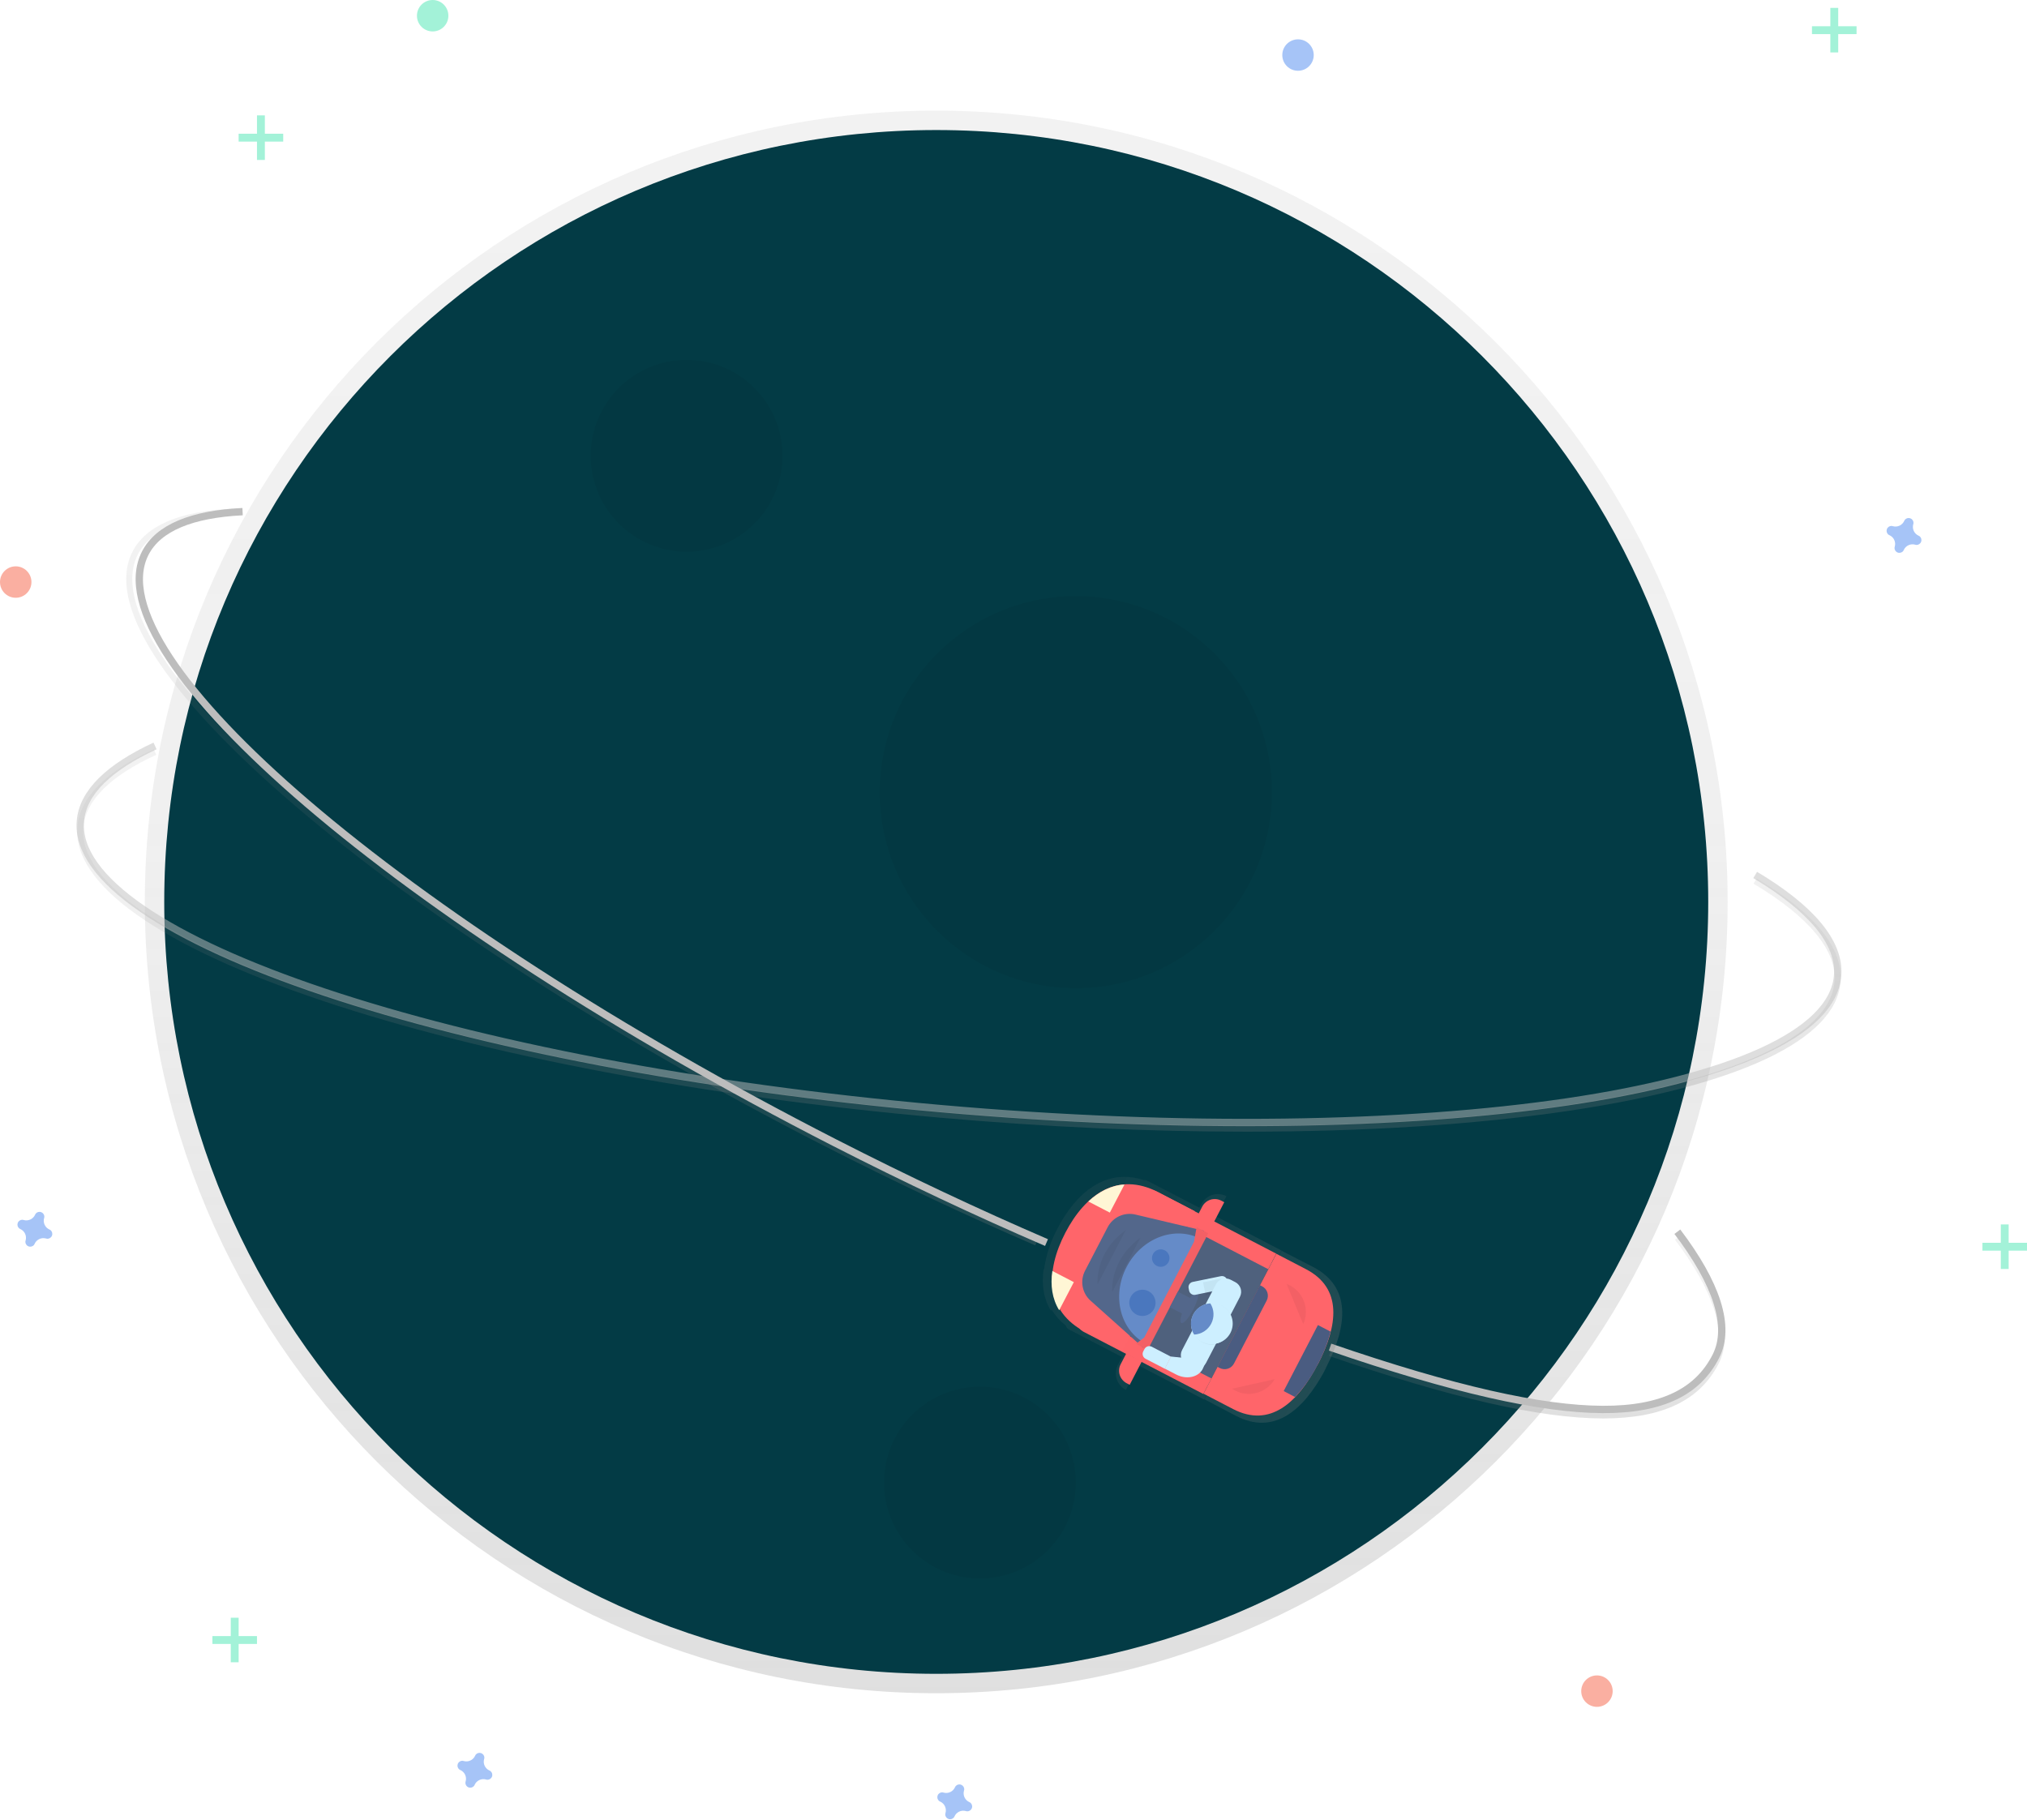
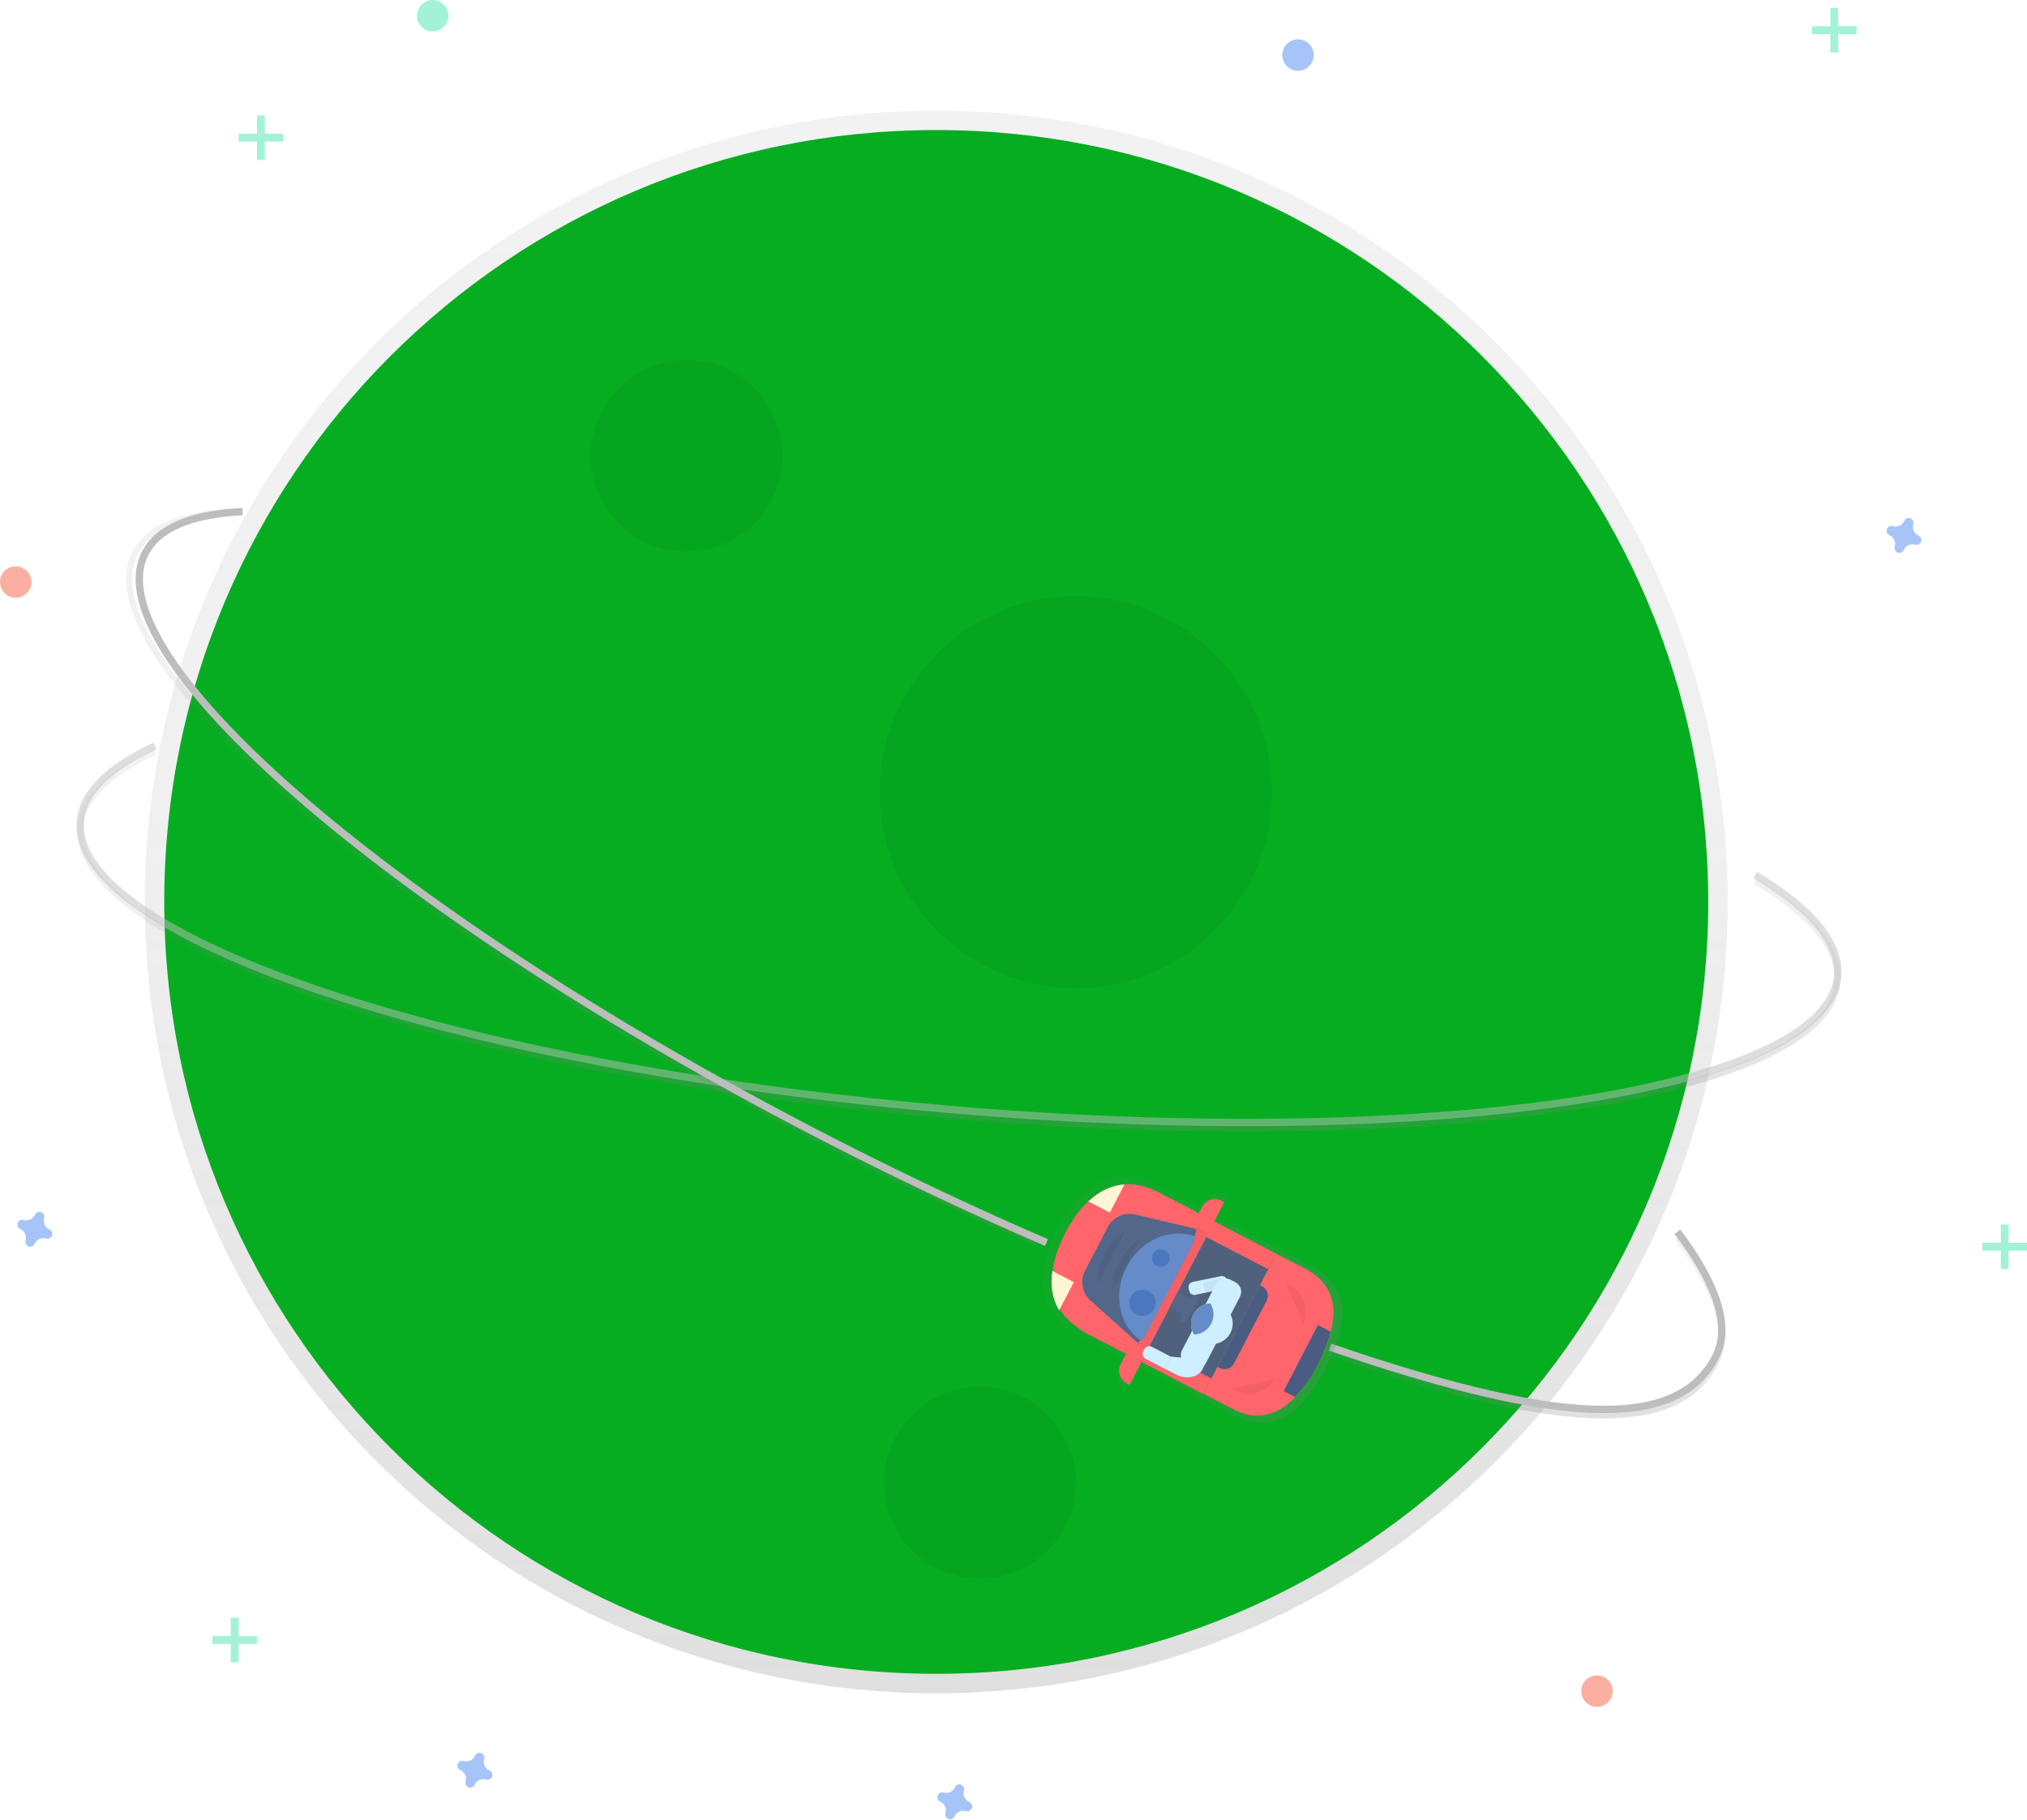
<svg xmlns="http://www.w3.org/2000/svg" xmlns:xlink="http://www.w3.org/1999/xlink" data-name="Layer 1" width="829" height="744.16">
  <defs>
    <linearGradient id="a" x1="382.9" y1="692.59" x2="382.9" y2="45.25" gradientUnits="userSpaceOnUse">
      <stop offset="0" stop-color="gray" stop-opacity=".25" />
      <stop offset=".54" stop-color="gray" stop-opacity=".12" />
      <stop offset="1" stop-color="gray" stop-opacity=".1" />
    </linearGradient>
    <linearGradient id="b" x1="577.21" y1="539.76" x2="577.21" y2="383.34" xlink:href="#a" />
    <linearGradient id="c" x1="422.99" y1="586.26" x2="422.99" y2="284.95" xlink:href="#a" />
    <linearGradient id="d" x1="809.48" y1="657.06" x2="809.48" y2="582.42" xlink:href="#a" />
    <linearGradient id="e" x1="728.61" y1="677.75" x2="728.61" y2="553.95" gradientTransform="rotate(-62.55 694.585 659.015)" xlink:href="#a" />
  </defs>
  <circle cx="382.9" cy="368.92" r="323.67" fill="url(#a)" />
-   <circle cx="382.9" cy="368.92" r="315.73" fill="#033B45" />
+   <circle cx="382.9" cy="368.92" r="315.73" fill="#06AD21" />
  <circle cx="280.81" cy="186.43" r="39.22" opacity=".05" />
  <circle cx="400.77" cy="606.43" r="39.22" opacity=".05" />
  <circle cx="439.99" cy="324.03" r="80.19" opacity=".05" />
  <path d="M694.73 539.76c-39.72 0-82-1.9-125.22-5.72-96.07-8.48-185.62-25.41-252.14-47.66-67-22.43-102.8-47.77-100.72-71.35 1.05-11.94 11.57-22.6 31.25-31.68l1 2.25c-18.82 8.68-28.85 18.65-29.82 29.65s7.35 22.84 24.75 34.82c17.1 11.77 42.09 23.19 74.29 34 66.35 22.2 155.69 39.08 251.58 47.54s186.81 7.49 256-2.74c33.58-5 60.19-11.84 79.09-20.43 19.24-8.74 29.49-18.82 30.47-29.95 1.12-12.67-10.33-26.56-33.1-40.16l1.27-2.13c24 14.33 35.53 28.63 34.3 42.51-2.08 23.59-41.74 42.27-111.66 52.6-38.07 5.61-82.84 8.44-131.34 8.45z" transform="translate(-185 -76.87)" fill="url(#b)" />
  <path d="M717.83 357.89c22.71 13.57 34.91 27.67 33.7 41.33-4.19 47.47-168.46 71.75-366.91 54.23S28.69 383.25 32.88 335.78c1-11.73 11.85-22 30.53-30.66" fill="none" stroke="#bdbdbd" stroke-miterlimit="10" stroke-width="3" opacity=".5" />
  <path d="M608.39 586.26c-28.62-12.34-57.83-26.11-86.81-40.94-85.87-43.92-162.52-93.21-215.83-138.81-53.72-45.94-77.36-82.85-66.58-103.94 5.46-10.68 19.21-16.61 40.85-17.64l.12 2.47c-20.7 1-33.74 6.46-38.77 16.29s-1.76 23.93 9.88 41.56c11.43 17.32 30.31 37.3 56.11 59.36 53.16 45.5 129.64 94.68 215.34 138.51 28.94 14.8 58.09 28.55 86.67 40.87z" transform="translate(-185 -76.87)" fill="url(#c)" />
  <path d="M428 508.25c-28.09-12.11-57.19-25.79-86.74-40.9C163.89 376.64 37.7 268.7 59.4 226.28c5.36-10.48 19.25-16 39.81-17" fill="none" stroke="#bdbdbd" stroke-miterlimit="10" stroke-width="3" />
  <path d="M840.73 657.06c-26 0-62.67-8.5-112.17-25.56l.81-2.34c94.46 32.54 141.19 33.86 156.25 4.41 5.79-11.32.39-28.49-15.61-49.65l2-1.49c16.86 22.28 22.19 39.87 15.84 52.27-7.65 14.89-22.73 22.35-47.12 22.36z" transform="translate(-185 -76.87)" fill="url(#d)" />
  <path d="M686 503.82c16 21.1 22 38.75 15.73 51-14.39 28.13-56.6 31-157.76-3.8" fill="none" stroke="#bdbdbd" stroke-miterlimit="10" stroke-width="3" />
  <g opacity=".5" fill="#47e6b1">
    <path d="M94.38 661.7h3.22v18.23h-3.22z" />
    <path d="M105.1 669.21v3.22H86.87v-3.22z" />
  </g>
  <g opacity=".5" fill="#47e6b1">
    <path d="M748.57 3.22h3.22v18.23h-3.22z" />
    <path d="M759.29 10.73v3.22h-18.23v-3.22z" />
  </g>
  <g opacity=".5" fill="#47e6b1">
    <path d="M818.28 500.83h3.22v18.23h-3.22z" />
    <path d="M829 508.34v3.22h-18.23v-3.22z" />
  </g>
  <g opacity=".5" fill="#47e6b1">
    <path d="M105.1 47.19h3.22v18.23h-3.22z" />
    <path d="M115.83 54.7v3.22H97.6V54.7z" />
  </g>
  <path d="M200.22 724.22a3.94 3.94 0 0 1-2.2-4.76 1.89 1.89 0 0 0 .09-.44 2 2 0 0 0-3.55-1.31 1.89 1.89 0 0 0-.22.39 3.94 3.94 0 0 1-4.76 2.2 1.89 1.89 0 0 0-.44-.09 2 2 0 0 0-1.31 3.55 1.89 1.89 0 0 0 .39.22 3.94 3.94 0 0 1 2.2 4.76 1.89 1.89 0 0 0-.09.44 2 2 0 0 0 3.55 1.31 1.89 1.89 0 0 0 .22-.39 3.94 3.94 0 0 1 4.76-2.2 1.89 1.89 0 0 0 .44.09 2 2 0 0 0 1.31-3.55 1.89 1.89 0 0 0-.39-.22zm196.25 12.91a3.94 3.94 0 0 1-2.2-4.76 1.89 1.89 0 0 0 .09-.44 2 2 0 0 0-3.55-1.31 1.89 1.89 0 0 0-.22.39 3.94 3.94 0 0 1-4.76 2.2 1.89 1.89 0 0 0-.44-.09 2 2 0 0 0-1.31 3.55 1.89 1.89 0 0 0 .39.22 3.94 3.94 0 0 1 2.2 4.76 1.89 1.89 0 0 0-.09.44 2 2 0 0 0 3.55 1.31 1.89 1.89 0 0 0 .22-.39 3.94 3.94 0 0 1 4.76-2.2 1.89 1.89 0 0 0 .44.09 2 2 0 0 0 1.31-3.55 1.89 1.89 0 0 0-.39-.22zm388.23-518a3.94 3.94 0 0 1-2.2-4.76 1.89 1.89 0 0 0 .09-.44 2 2 0 0 0-3.55-1.31 1.89 1.89 0 0 0-.22.39 3.94 3.94 0 0 1-4.76 2.2 1.89 1.89 0 0 0-.44-.09 2 2 0 0 0-1.31 3.55 1.89 1.89 0 0 0 .39.22 3.94 3.94 0 0 1 2.2 4.76 1.89 1.89 0 0 0-.09.44 2 2 0 0 0 3.55 1.31 1.89 1.89 0 0 0 .22-.39 3.94 3.94 0 0 1 4.76-2.2 1.89 1.89 0 0 0 .44.09 2 2 0 0 0 1.31-3.55 1.89 1.89 0 0 0-.39-.22zM20.26 502.93a3.94 3.94 0 0 1-2.2-4.76 1.89 1.89 0 0 0 .09-.44 2 2 0 0 0-3.55-1.31 1.89 1.89 0 0 0-.22.39 3.94 3.94 0 0 1-4.76 2.2 1.89 1.89 0 0 0-.44-.09 2 2 0 0 0-1.31 3.55 1.89 1.89 0 0 0 .39.22 3.94 3.94 0 0 1 2.2 4.76 1.89 1.89 0 0 0-.09.44 2 2 0 0 0 3.55 1.31 1.89 1.89 0 0 0 .22-.39 3.94 3.94 0 0 1 4.76-2.2 1.89 1.89 0 0 0 .44.09 2 2 0 0 0 1.31-3.55 1.89 1.89 0 0 0-.39-.22z" fill="#4d8af0" opacity=".5" />
  <circle cx="6.43" cy="238.08" r="6.43" fill="#f55f44" opacity=".5" />
  <circle cx="530.86" cy="22.52" r="6.43" fill="#4d8af0" opacity=".5" />
  <circle cx="176.95" cy="6.43" r="6.43" fill="#47e6b1" opacity=".5" />
  <circle cx="653.12" cy="691.73" r="6.43" fill="#f55f44" opacity=".5" />
  <path d="M686.59 566.15a7.62 7.62 0 0 0-10.27 3.25l-.78 1.5-1.78-.93-15.91-8.26-3.46-1.8a3 3 0 0 0-1.57-.33c-15.23-5-27.45 4.63-35.33 19.8a49.7 49.7 0 0 0-5.49 16.68l-.18-.09c-.88 6.25-.06 12.11 3 17.07l.26-.51a24.56 24.56 0 0 0 5.82 6.56 2.32 2.32 0 0 0 1.19 1.52l21.78 11.31-1.66 3.19a7.62 7.62 0 0 0 3.25 10.27l5.17-10 26.86 13.95 1.76-3.38 1.76-3.38 2.63-5.07h.09l-6.1 11.74 12.85 6.76c15.64 8.12 27.59-2.31 36.27-18.47v-.09l.53-1v-.09l.45-.89c8.3-16.45 10-32.21-5.72-40.36l-12.81-6.6-7.07 13.62h-.09l3.61-6.95 1.66-3.19 1.85-3.57-26.86-14 4.29-8.26zm-41 58.08l.08.07h-.09z" transform="translate(-185 -76.87)" fill="url(#e)" />
  <path fill="#4f617d" d="M468.372 553.8l26.423-50.867 25.433 13.212-26.423 50.866z" />
  <path d="M539 558.01v-.09c-8.21 15.8-19.62 26.25-34.67 18.44l-12.11-6.29L522 512.84l12.1 6.29c15.05 7.82 13.11 23.08 4.9 38.88z" fill="#ff656a" />
  <path d="M539 557.92zm-9.35 13.51a55.65 55.65 0 0 0 9.35-13.46 59.11 59.11 0 0 0 5.17-13.29l-5.17-2.69-14 27zm-31.719-12.369l17.342-33.384.932.484a4.32 4.32 0 0 1 1.842 5.825l-13.368 25.735a4.32 4.32 0 0 1-5.825 1.842l-.932-.484.009-.018z" fill="#4a5c81" />
  <path d="M440.76 537.01l.646-1.242 54.044 28.073-3.301 6.354-48.923-25.413a5.76 5.76 0 0 1-2.465-7.772zm23.862-45.942l.646-1.242a5.76 5.76 0 0 1 7.766-2.456l48.932 25.418-3.3 6.354-54.044-28.074z" fill="#ff6469" />
  <path d="M488.65 495.41l-29.72 57.23-15-7.77c-16.53-8.59-16.44-24.81-8.24-40.61 8.21-15.8 21.43-25.2 38-16.62z" fill="#ff656a" />
  <path d="M433.18 535.93l6-11.5-8.79-4.56c-.86 5.88-.08 11.39 2.79 16.06zm26.71-51.43l-6 11.5-8.79-4.56c4.37-4.07 9.32-6.61 14.79-6.94z" fill="#fff6d5" />
  <path d="M458.325 558.017l2.305-4.437 6.354 3.3-4.96 9.549-1.225-.636a5.76 5.76 0 0 1-2.474-7.776zm42.365-66.263l-4.956 9.54-6.354-3.3 2.305-4.438a5.76 5.76 0 0 1 7.766-2.456l1.243.645-.005.01z" fill="#ff6469" />
  <path d="M492.44 503.44l-24.86 47.87-21.58-19.3a10.15 10.15 0 0 1-2.24-12.24l9.24-17.78a10.15 10.15 0 0 1 11.35-5.2z" fill="#53678b" />
  <path d="M468.67 549.63c-10.54-5.47-14.09-19.51-7.93-31.37s19.69-17 30.22-11.55" fill="#658bc8" />
  <path fill="#ff656a" d="M494.16 504.45l-24.77 47.69-4.77-2.48 3.36-2.58 20.35-39.17 1.06-5.94 4.77 2.48z" />
  <path opacity=".05" d="M494.16 504.45l-24.77 47.69-4.77-2.48 3.36-2.58 20.35-39.17 1.06-5.94 4.77 2.48z" />
  <path fill="#53678b" d="M478.41 534.685l3.3-6.354 6.354 3.3-3.3 6.354z" />
  <ellipse cx="671.4" cy="611.6" rx="7.16" ry="1.79" transform="rotate(-62.55 515.698 725.462)" fill="#53678b" />
  <path d="M503.86 568.03a12.27 12.27 0 0 0 17.47-3.9m4.83-39a12.27 12.27 0 0 1 6.84 16.52m-84.11-16.31s-1.41-12.84 11.56-22.25m-5.56 25.37s-1.41-12.84 11.56-22.25" opacity=".05" />
  <circle cx="652.2" cy="609.7" r="5.37" transform="rotate(-62.55 496.497 723.569)" fill="#4a77be" />
  <circle cx="659.69" cy="591.39" r="3.58" transform="rotate(-62.55 503.991 705.257)" fill="#4a77be" />
  <path d="M486.327 527.925l-.21-1.029a2.16 2.16 0 0 1 1.685-2.548l11.515-2.35a2.21 2.21 0 0 1 2.608 1.723l.634 3.107-13.72 2.8a2.16 2.16 0 0 1-2.512-1.703z" fill="#cdefff" />
  <path d="M493.089 529.787l-1.066-5.263 6.282-1.273a4.32 4.32 0 0 1 5.092 3.377l.208 1.029-10.516 2.13z" opacity=".05" />
  <path d="M483.434 552.25l4.329-8.332 9.868 5.126-4.329 8.333a4.45 4.45 0 0 1-6 1.898l-1.926-1a4.45 4.45 0 0 1-1.942-6.024z" fill="#cdefff" />
  <path d="M493.53 556.4l-1.79 3.83c-1.94 3.22-6.64 4.1-10.69 2l-4.7-2.44 2.55-4.92z" fill="#cdefff" />
  <path d="M467.563 552.773l.498-.958a2.23 2.23 0 0 1 3.007-.95l7.854 4.079-2.554 4.916-7.854-4.08a2.23 2.23 0 0 1-.95-3.007z" fill="#cdefff" />
  <path d="M491.92 549.13a8.27 8.27 0 0 0 5.3.8l.26-.51-9.6-5a8.28 8.28 0 0 0 4.04 4.71z" opacity=".05" />
  <path d="M507.108 530.452l-4.324 8.324-9.832-5.108 4.328-8.332a4.45 4.45 0 0 1 6-1.898l1.926 1a4.45 4.45 0 0 1 1.898 6z" fill="#cdefff" />
  <path d="M499.72 534.13a8.27 8.27 0 0 1 3.71 3.88l-.26.51-9.6-5a8.28 8.28 0 0 1 6.15.61z" opacity=".05" />
  <circle cx="680.82" cy="618.16" r="8.31" transform="rotate(-62.55 525.127 732.034)" fill="#cdefff" />
  <circle cx="680.41" cy="618.29" r="8.31" transform="rotate(-62.55 524.71 732.164)" fill="#cdefff" />
  <path d="M488 537.59a8.3 8.3 0 0 0 .37 8.3 8.31 8.31 0 0 0 6.63-12.76 8.3 8.3 0 0 0-7 4.46z" fill="#658bc8" />
</svg>
